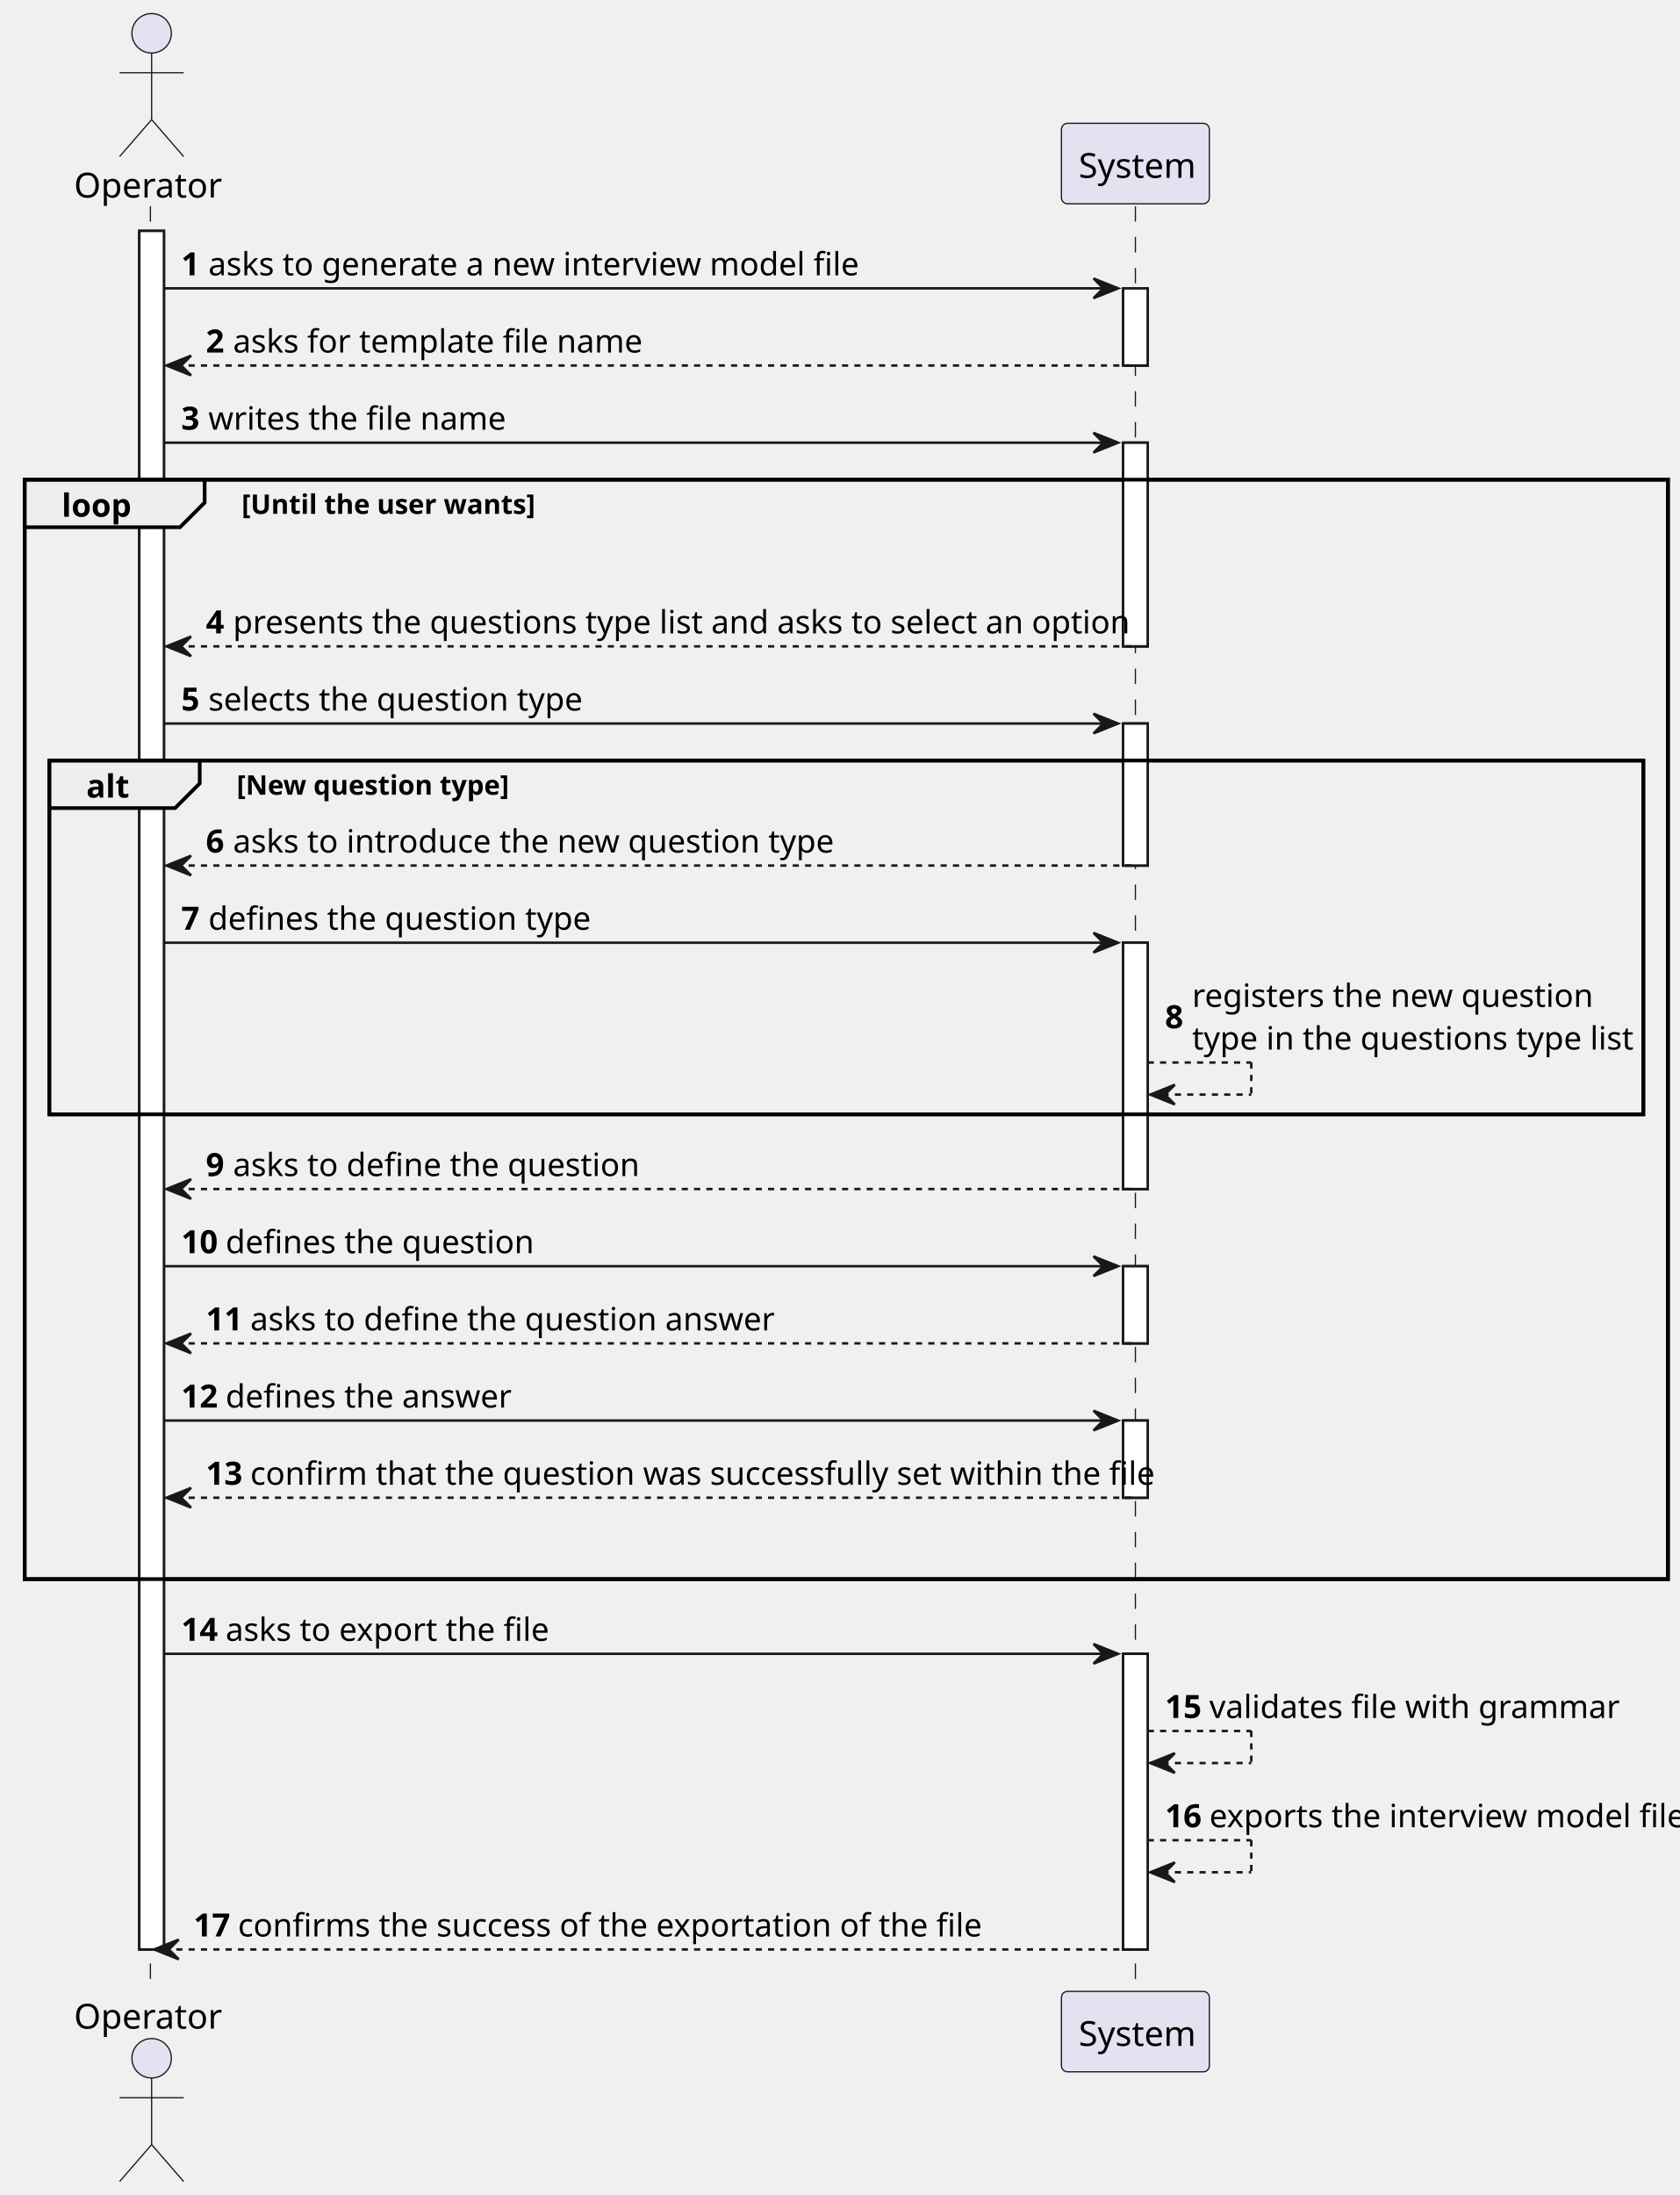
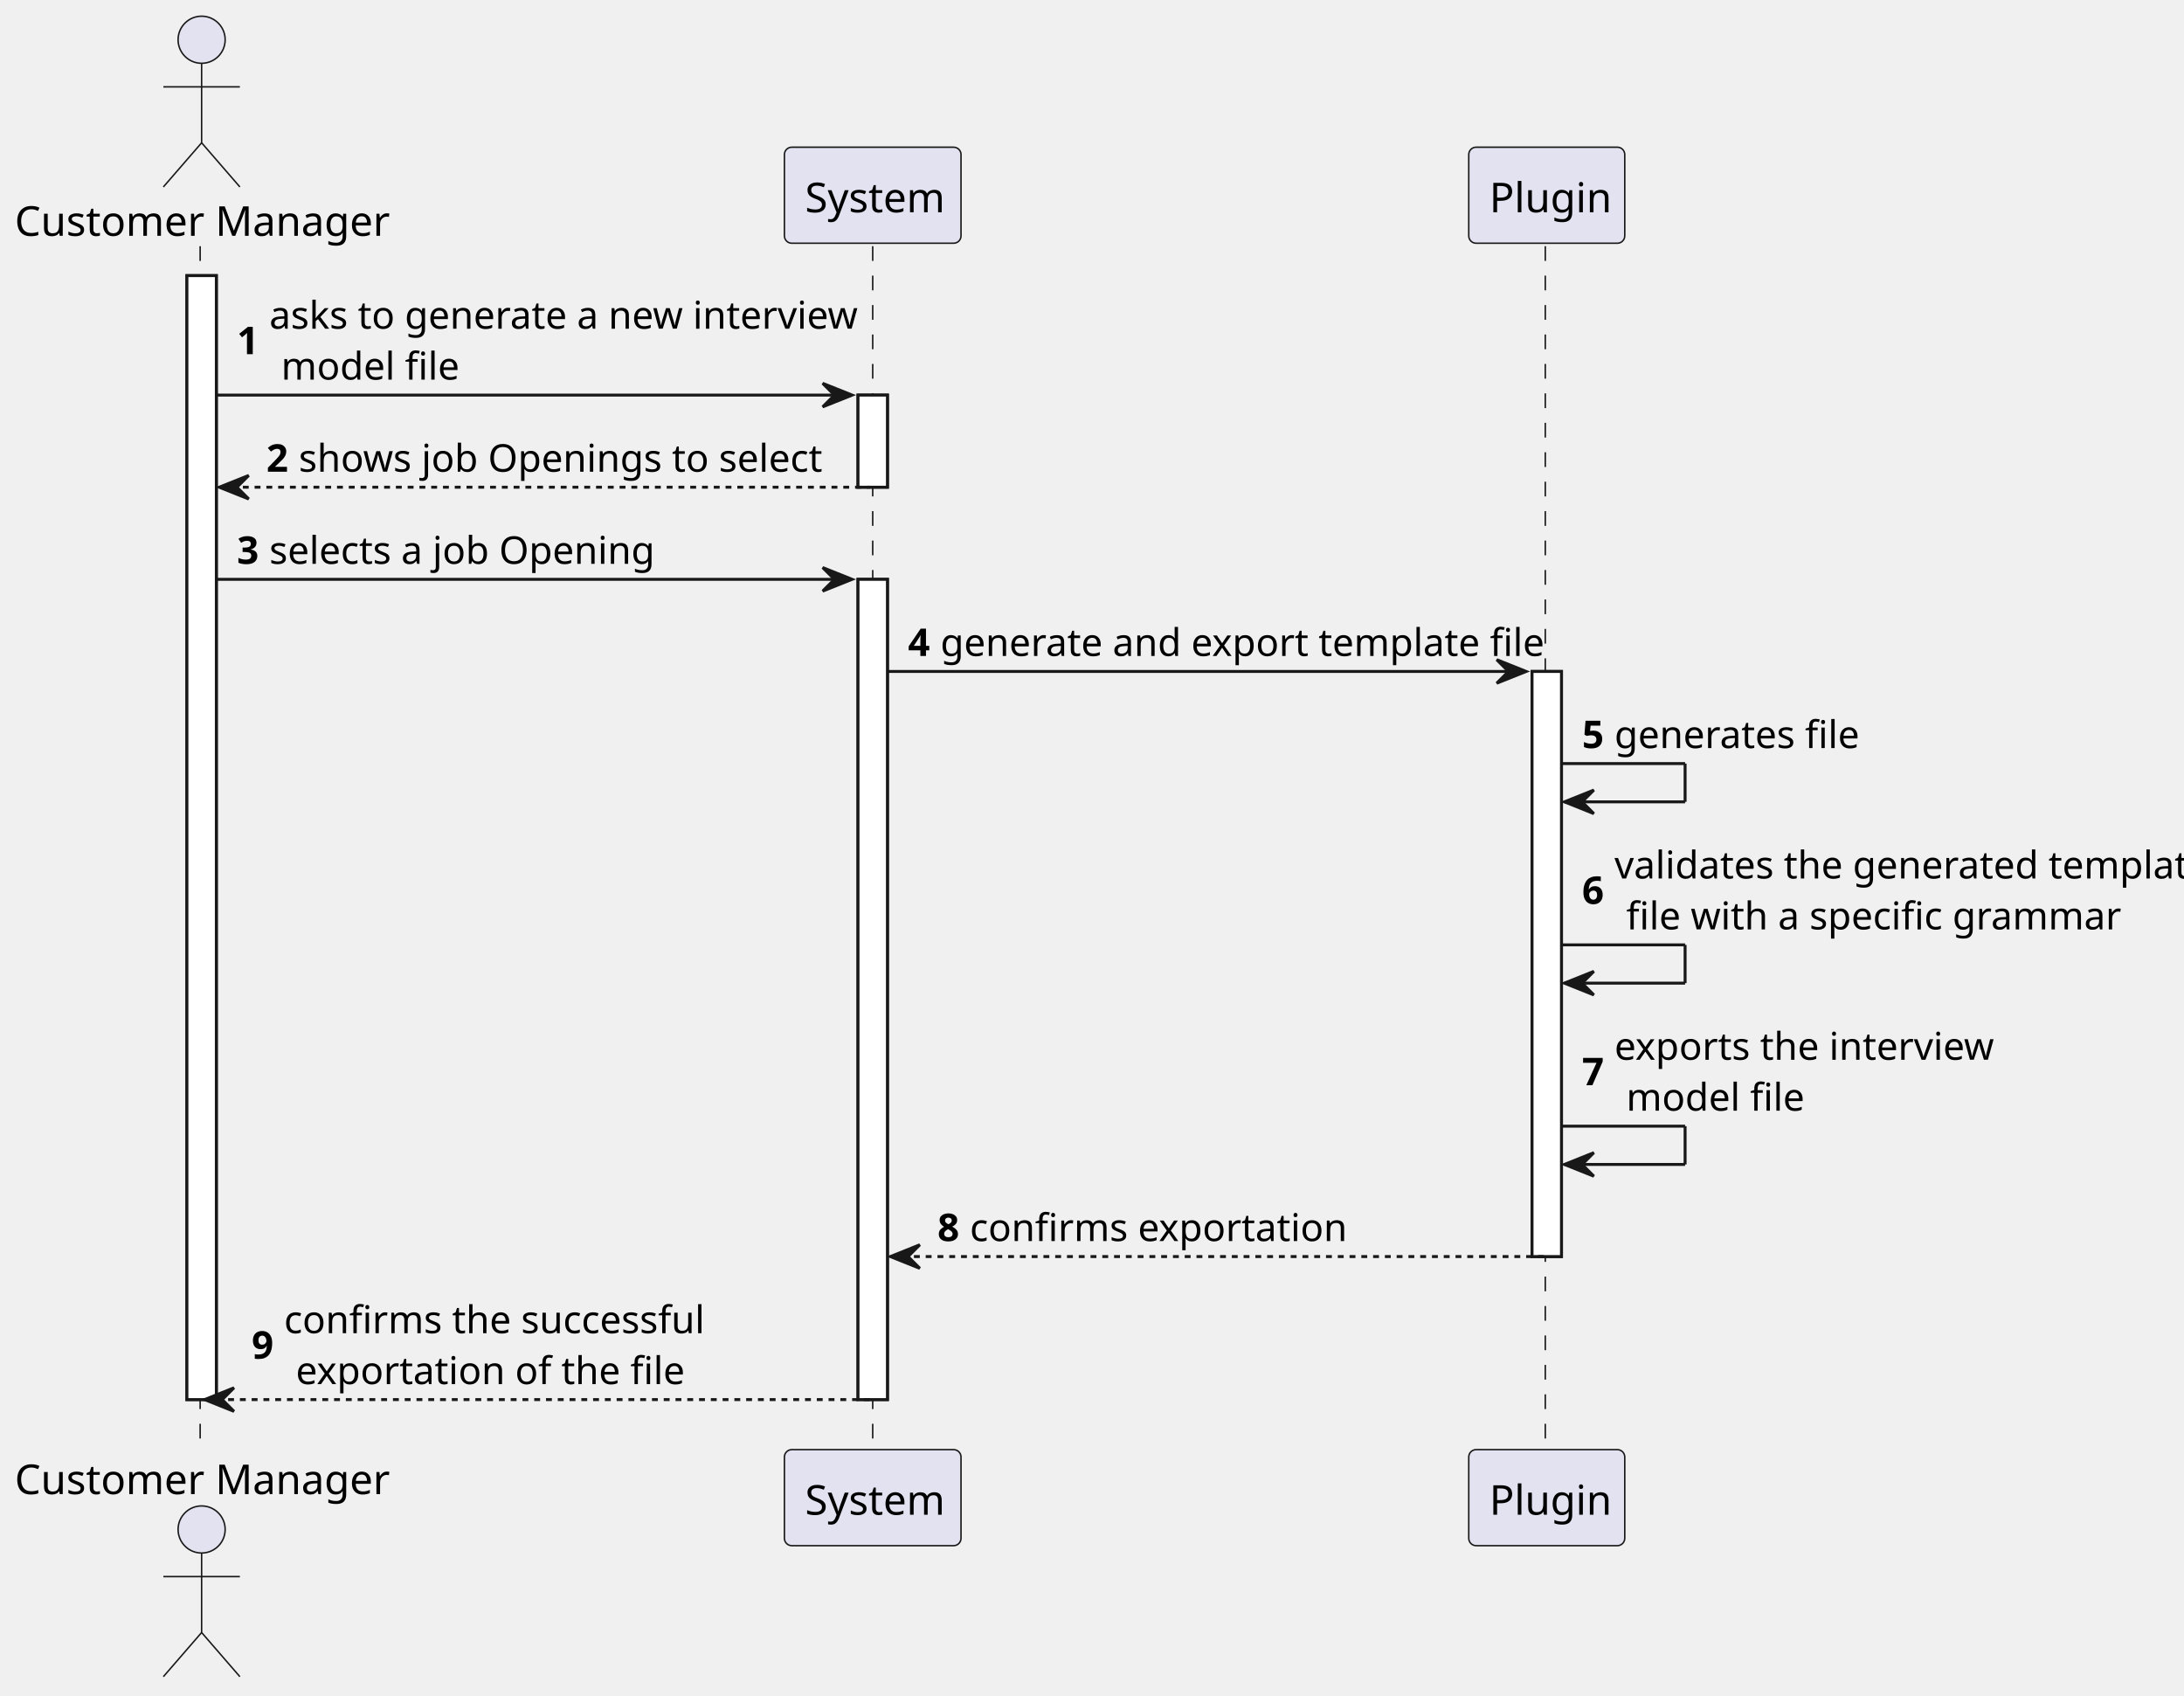
- <svg xmlns="http://www.w3.org/2000/svg" contentStyleType="text/css" height="712.8px" preserveAspectRatio="none" style="width:545px;height:712px;background:#FFFFFF;" version="1.1" viewBox="0 0 545 712" width="545.6px" zoomAndPan="magnify">
+ <svg xmlns="http://www.w3.org/2000/svg" contentStyleType="text/css" height="576px" preserveAspectRatio="none" style="width:742px;height:576px;background:#FFFFFF;" version="1.1" viewBox="0 0 742 576" width="742px" zoomAndPan="magnify">
  <defs />
  <g>
-     <rect fill="#FFFFFF" height="557.456" style="stroke:#181818;stroke-width:0.8;" width="8" x="45.2" y="74.897" />
-     <rect fill="#FFFFFF" height="25.033" style="stroke:#181818;stroke-width:0.8;" width="8" x="364.4" y="93.53" />
-     <rect fill="#FFFFFF" height="66.066" style="stroke:#181818;stroke-width:0.8;" width="8" x="364.4" y="143.595" />
-     <rect fill="#FFFFFF" height="46.066" style="stroke:#181818;stroke-width:0.8;" width="8" x="364.4" y="234.694" />
-     <rect fill="#FFFFFF" height="79.898" style="stroke:#181818;stroke-width:0.8;" width="8" x="364.4" y="305.792" />
-     <rect fill="#FFFFFF" height="25.033" style="stroke:#181818;stroke-width:0.8;" width="8" x="364.4" y="410.723" />
-     <rect fill="#FFFFFF" height="25.033" style="stroke:#181818;stroke-width:0.8;" width="8" x="364.4" y="460.789" />
-     <rect fill="#FFFFFF" height="95.898" style="stroke:#181818;stroke-width:0.8;" width="8" x="364.4" y="536.455" />
-     <rect fill="none" height="356.627" style="stroke:#000000;stroke-width:1.2;" width="533.2" x="8" y="155.595" />
-     <rect fill="none" height="114.764" style="stroke:#000000;stroke-width:1.2;" width="517.2" x="16" y="246.694" />
-     <line style="stroke:#181818;stroke-width:0.4;stroke-dasharray:5.0,5.0;" x1="48.8" x2="48.8" y1="66.897" y2="646.753" />
-     <line style="stroke:#181818;stroke-width:0.4;stroke-dasharray:5.0,5.0;" x1="368.4" x2="368.4" y1="66.897" y2="646.753" />
-     <text fill="#000000" font-family="sans-serif" font-size="11.2" lengthAdjust="spacing" textLength="45.6" x="24" y="64.086">Operator</text>
-     <ellipse cx="49.2" cy="10.8" fill="#E2E2F0" rx="6.4" ry="6.4" style="stroke:#181818;stroke-width:0.4;" />
-     <path d="M49.2,17.2 L49.2,38.8 M38.8,23.6 L59.6,23.6 M49.2,38.8 L38.8,50.8 M49.2,38.8 L59.6,50.8 " fill="none" style="stroke:#181818;stroke-width:0.4;" />
-     <text fill="#000000" font-family="sans-serif" font-size="11.2" lengthAdjust="spacing" textLength="45.6" x="24" y="658.039">Operator</text>
-     <ellipse cx="49.2" cy="667.65" fill="#E2E2F0" rx="6.4" ry="6.4" style="stroke:#181818;stroke-width:0.4;" />
-     <path d="M49.2,674.05 L49.2,695.65 M38.8,680.45 L59.6,680.45 M49.2,695.65 L38.8,707.65 M49.2,695.65 L59.6,707.65 " fill="none" style="stroke:#181818;stroke-width:0.4;" />
-     <rect fill="#E2E2F0" height="26.097" rx="2" ry="2" style="stroke:#181818;stroke-width:0.4;" width="48" x="344.4" y="40" />
-     <text fill="#000000" font-family="sans-serif" font-size="11.2" lengthAdjust="spacing" textLength="36.8" x="350" y="57.686">System</text>
-     <rect fill="#E2E2F0" height="26.097" rx="2" ry="2" style="stroke:#181818;stroke-width:0.4;" width="48" x="344.4" y="645.953" />
-     <text fill="#000000" font-family="sans-serif" font-size="11.2" lengthAdjust="spacing" textLength="36.8" x="350" y="663.639">System</text>
-     <rect fill="#FFFFFF" height="557.456" style="stroke:#181818;stroke-width:0.8;" width="8" x="45.2" y="74.897" />
-     <rect fill="#FFFFFF" height="25.033" style="stroke:#181818;stroke-width:0.8;" width="8" x="364.4" y="93.53" />
-     <rect fill="#FFFFFF" height="66.066" style="stroke:#181818;stroke-width:0.8;" width="8" x="364.4" y="143.595" />
-     <rect fill="#FFFFFF" height="46.066" style="stroke:#181818;stroke-width:0.8;" width="8" x="364.4" y="234.694" />
-     <rect fill="#FFFFFF" height="79.898" style="stroke:#181818;stroke-width:0.8;" width="8" x="364.4" y="305.792" />
-     <rect fill="#FFFFFF" height="25.033" style="stroke:#181818;stroke-width:0.8;" width="8" x="364.4" y="410.723" />
-     <rect fill="#FFFFFF" height="25.033" style="stroke:#181818;stroke-width:0.8;" width="8" x="364.4" y="460.789" />
-     <rect fill="#FFFFFF" height="95.898" style="stroke:#181818;stroke-width:0.8;" width="8" x="364.4" y="536.455" />
-     <polygon fill="#181818" points="354.8,90.33,362.8,93.53,354.8,96.73,358,93.53" style="stroke:#181818;stroke-width:0.8;" />
-     <line style="stroke:#181818;stroke-width:0.8;" x1="53.2" x2="359.6" y1="93.53" y2="93.53" />
-     <text fill="#000000" font-family="sans-serif" font-size="10.4" font-weight="bold" lengthAdjust="spacing" textLength="5.6" x="58.8" y="89.32">1</text>
-     <text fill="#000000" font-family="sans-serif" font-size="10.4" lengthAdjust="spacing" textLength="197.6" x="67.6" y="89.32">asks to generate a new interview model file</text>
-     <polygon fill="#181818" points="62,115.362,54,118.562,62,121.763,58.8,118.562" style="stroke:#181818;stroke-width:0.8;" />
-     <line style="stroke:#181818;stroke-width:0.8;stroke-dasharray:2.0,2.0;" x1="57.2" x2="367.6" y1="118.562" y2="118.562" />
-     <text fill="#000000" font-family="sans-serif" font-size="10.4" font-weight="bold" lengthAdjust="spacing" textLength="5.6" x="66.8" y="114.352">2</text>
-     <text fill="#000000" font-family="sans-serif" font-size="10.4" lengthAdjust="spacing" textLength="124.8" x="75.6" y="114.352">asks for template file name</text>
-     <polygon fill="#181818" points="354.8,140.395,362.8,143.595,354.8,146.795,358,143.595" style="stroke:#181818;stroke-width:0.8;" />
-     <line style="stroke:#181818;stroke-width:0.8;" x1="53.2" x2="359.6" y1="143.595" y2="143.595" />
-     <text fill="#000000" font-family="sans-serif" font-size="10.4" font-weight="bold" lengthAdjust="spacing" textLength="5.6" x="58.8" y="139.385">3</text>
-     <text fill="#000000" font-family="sans-serif" font-size="10.4" lengthAdjust="spacing" textLength="89.6" x="67.6" y="139.385">writes the file name</text>
-     <path d="M8,155.595 L66.4,155.595 L66.4,163.028 L58.4,171.028 L8,171.028 L8,155.595 " fill="#EEEEEE" style="stroke:#000000;stroke-width:1.2;" />
-     <rect fill="none" height="356.627" style="stroke:#000000;stroke-width:1.2;" width="533.2" x="8" y="155.595" />
-     <text fill="#000000" font-family="sans-serif" font-size="10.4" font-weight="bold" lengthAdjust="spacing" textLength="22.4" x="20" y="167.618">loop</text>
-     <text fill="#000000" font-family="sans-serif" font-size="8.8" font-weight="bold" lengthAdjust="spacing" textLength="95.2" x="78.4" y="166.691">[Until the user wants]</text>
-     <polygon fill="#181818" points="62,206.461,54,209.661,62,212.861,58.8,209.661" style="stroke:#181818;stroke-width:0.8;" />
-     <line style="stroke:#181818;stroke-width:0.8;stroke-dasharray:2.0,2.0;" x1="57.2" x2="367.6" y1="209.661" y2="209.661" />
-     <text fill="#000000" font-family="sans-serif" font-size="10.4" font-weight="bold" lengthAdjust="spacing" textLength="5.6" x="66.8" y="205.451">4</text>
-     <text fill="#000000" font-family="sans-serif" font-size="10.4" lengthAdjust="spacing" textLength="280" x="75.6" y="205.451">presents the questions type list and asks to select an option</text>
-     <polygon fill="#181818" points="354.8,231.494,362.8,234.694,354.8,237.894,358,234.694" style="stroke:#181818;stroke-width:0.8;" />
-     <line style="stroke:#181818;stroke-width:0.8;" x1="53.2" x2="359.6" y1="234.694" y2="234.694" />
-     <text fill="#000000" font-family="sans-serif" font-size="10.4" font-weight="bold" lengthAdjust="spacing" textLength="5.6" x="58.8" y="230.484">5</text>
-     <text fill="#000000" font-family="sans-serif" font-size="10.4" lengthAdjust="spacing" textLength="116.8" x="67.6" y="230.484">selects the question type</text>
-     <path d="M16,246.694 L64.8,246.694 L64.8,254.127 L56.8,262.127 L16,262.127 L16,246.694 " fill="#EEEEEE" style="stroke:#000000;stroke-width:1.2;" />
-     <rect fill="none" height="114.764" style="stroke:#000000;stroke-width:1.2;" width="517.2" x="16" y="246.694" />
-     <text fill="#000000" font-family="sans-serif" font-size="10.4" font-weight="bold" lengthAdjust="spacing" textLength="12.8" x="28" y="258.716">alt</text>
-     <text fill="#000000" font-family="sans-serif" font-size="8.8" font-weight="bold" lengthAdjust="spacing" textLength="88.8" x="76.8" y="257.79">[New question type]</text>
-     <polygon fill="#181818" points="62,277.559,54,280.759,62,283.959,58.8,280.759" style="stroke:#181818;stroke-width:0.8;" />
-     <line style="stroke:#181818;stroke-width:0.8;stroke-dasharray:2.0,2.0;" x1="57.2" x2="367.6" y1="280.759" y2="280.759" />
-     <text fill="#000000" font-family="sans-serif" font-size="10.4" font-weight="bold" lengthAdjust="spacing" textLength="5.6" x="66.8" y="276.549">6</text>
-     <text fill="#000000" font-family="sans-serif" font-size="10.4" lengthAdjust="spacing" textLength="184.8" x="75.6" y="276.549">asks to introduce the new question type</text>
-     <polygon fill="#181818" points="354.8,302.592,362.8,305.792,354.8,308.992,358,305.792" style="stroke:#181818;stroke-width:0.8;" />
-     <line style="stroke:#181818;stroke-width:0.8;" x1="53.2" x2="359.6" y1="305.792" y2="305.792" />
-     <text fill="#000000" font-family="sans-serif" font-size="10.4" font-weight="bold" lengthAdjust="spacing" textLength="5.6" x="58.8" y="301.582">7</text>
-     <text fill="#000000" font-family="sans-serif" font-size="10.4" lengthAdjust="spacing" textLength="116" x="67.6" y="301.582">defines the question type</text>
-     <line style="stroke:#181818;stroke-width:0.8;stroke-dasharray:2.0,2.0;" x1="372.4" x2="406" y1="344.658" y2="344.658" />
-     <line style="stroke:#181818;stroke-width:0.8;stroke-dasharray:2.0,2.0;" x1="406" x2="406" y1="344.658" y2="355.058" />
-     <line style="stroke:#181818;stroke-width:0.8;stroke-dasharray:2.0,2.0;" x1="373.2" x2="406" y1="355.058" y2="355.058" />
-     <polygon fill="#181818" points="381.2,351.858,373.2,355.058,381.2,358.258,378,355.058" style="stroke:#181818;stroke-width:0.8;" />
-     <text fill="#000000" font-family="sans-serif" font-size="10.4" font-weight="bold" lengthAdjust="spacing" textLength="5.6" x="378" y="333.531">8</text>
-     <text fill="#000000" font-family="sans-serif" font-size="10.4" lengthAdjust="spacing" textLength="121.6" x="386.8" y="326.615">registers the new question</text>
-     <text fill="#000000" font-family="sans-serif" font-size="10.4" lengthAdjust="spacing" textLength="136.8" x="386.8" y="340.448">type in the questions type list</text>
-     <polygon fill="#181818" points="62,382.491,54,385.691,62,388.891,58.8,385.691" style="stroke:#181818;stroke-width:0.8;" />
-     <line style="stroke:#181818;stroke-width:0.8;stroke-dasharray:2.0,2.0;" x1="57.2" x2="367.6" y1="385.691" y2="385.691" />
-     <text fill="#000000" font-family="sans-serif" font-size="10.4" font-weight="bold" lengthAdjust="spacing" textLength="5.6" x="66.8" y="381.481">9</text>
-     <text fill="#000000" font-family="sans-serif" font-size="10.4" lengthAdjust="spacing" textLength="124.8" x="75.6" y="381.481">asks to define the question</text>
-     <polygon fill="#181818" points="354.8,407.523,362.8,410.723,354.8,413.923,358,410.723" style="stroke:#181818;stroke-width:0.8;" />
-     <line style="stroke:#181818;stroke-width:0.8;" x1="53.2" x2="359.6" y1="410.723" y2="410.723" />
-     <text fill="#000000" font-family="sans-serif" font-size="10.4" font-weight="bold" lengthAdjust="spacing" textLength="11.2" x="58.8" y="406.513">10</text>
-     <text fill="#000000" font-family="sans-serif" font-size="10.4" lengthAdjust="spacing" textLength="92.8" x="73.2" y="406.513">defines the question</text>
-     <polygon fill="#181818" points="62,432.556,54,435.756,62,438.956,58.8,435.756" style="stroke:#181818;stroke-width:0.8;" />
-     <line style="stroke:#181818;stroke-width:0.8;stroke-dasharray:2.0,2.0;" x1="57.2" x2="367.6" y1="435.756" y2="435.756" />
-     <text fill="#000000" font-family="sans-serif" font-size="10.4" font-weight="bold" lengthAdjust="spacing" textLength="11.2" x="66.8" y="431.546">11</text>
-     <text fill="#000000" font-family="sans-serif" font-size="10.4" lengthAdjust="spacing" textLength="160.8" x="81.2" y="431.546">asks to define the question answer</text>
-     <polygon fill="#181818" points="354.8,457.589,362.8,460.789,354.8,463.989,358,460.789" style="stroke:#181818;stroke-width:0.8;" />
-     <line style="stroke:#181818;stroke-width:0.8;" x1="53.2" x2="359.6" y1="460.789" y2="460.789" />
-     <text fill="#000000" font-family="sans-serif" font-size="10.4" font-weight="bold" lengthAdjust="spacing" textLength="11.2" x="58.8" y="456.579">12</text>
-     <text fill="#000000" font-family="sans-serif" font-size="10.4" lengthAdjust="spacing" textLength="86.4" x="73.2" y="456.579">defines the answer</text>
-     <polygon fill="#181818" points="62,482.622,54,485.822,62,489.022,58.8,485.822" style="stroke:#181818;stroke-width:0.8;" />
-     <line style="stroke:#181818;stroke-width:0.8;stroke-dasharray:2.0,2.0;" x1="57.2" x2="367.6" y1="485.822" y2="485.822" />
-     <text fill="#000000" font-family="sans-serif" font-size="10.4" font-weight="bold" lengthAdjust="spacing" textLength="11.2" x="66.8" y="481.612">13</text>
-     <text fill="#000000" font-family="sans-serif" font-size="10.4" lengthAdjust="spacing" textLength="277.6" x="81.2" y="481.612">confirm that the question was successfully set within the file</text>
-     <polygon fill="#181818" points="354.8,533.255,362.8,536.455,354.8,539.655,358,536.455" style="stroke:#181818;stroke-width:0.8;" />
-     <line style="stroke:#181818;stroke-width:0.8;" x1="53.2" x2="359.6" y1="536.455" y2="536.455" />
-     <text fill="#000000" font-family="sans-serif" font-size="10.4" font-weight="bold" lengthAdjust="spacing" textLength="11.2" x="58.8" y="532.245">14</text>
-     <text fill="#000000" font-family="sans-serif" font-size="10.4" lengthAdjust="spacing" textLength="100" x="73.2" y="532.245">asks to export the file</text>
-     <line style="stroke:#181818;stroke-width:0.8;stroke-dasharray:2.0,2.0;" x1="372.4" x2="406" y1="561.487" y2="561.487" />
-     <line style="stroke:#181818;stroke-width:0.8;stroke-dasharray:2.0,2.0;" x1="406" x2="406" y1="561.487" y2="571.888" />
-     <line style="stroke:#181818;stroke-width:0.8;stroke-dasharray:2.0,2.0;" x1="373.2" x2="406" y1="571.888" y2="571.888" />
-     <polygon fill="#181818" points="381.2,568.688,373.2,571.888,381.2,575.087,378,571.888" style="stroke:#181818;stroke-width:0.8;" />
-     <text fill="#000000" font-family="sans-serif" font-size="10.4" font-weight="bold" lengthAdjust="spacing" textLength="11.2" x="378" y="557.277">15</text>
-     <text fill="#000000" font-family="sans-serif" font-size="10.4" lengthAdjust="spacing" textLength="121.6" x="392.4" y="557.277">validates file with grammar</text>
-     <line style="stroke:#181818;stroke-width:0.8;stroke-dasharray:2.0,2.0;" x1="372.4" x2="406" y1="596.92" y2="596.92" />
-     <line style="stroke:#181818;stroke-width:0.8;stroke-dasharray:2.0,2.0;" x1="406" x2="406" y1="596.92" y2="607.32" />
-     <line style="stroke:#181818;stroke-width:0.8;stroke-dasharray:2.0,2.0;" x1="373.2" x2="406" y1="607.32" y2="607.32" />
-     <polygon fill="#181818" points="381.2,604.12,373.2,607.32,381.2,610.52,378,607.32" style="stroke:#181818;stroke-width:0.8;" />
-     <text fill="#000000" font-family="sans-serif" font-size="10.4" font-weight="bold" lengthAdjust="spacing" textLength="11.2" x="378" y="592.71">16</text>
-     <text fill="#000000" font-family="sans-serif" font-size="10.4" lengthAdjust="spacing" textLength="141.6" x="392.4" y="592.71">exports the interview model file</text>
-     <polygon fill="#181818" points="58,629.153,50,632.353,58,635.553,54.8,632.353" style="stroke:#181818;stroke-width:0.8;" />
-     <line style="stroke:#181818;stroke-width:0.8;stroke-dasharray:2.0,2.0;" x1="53.2" x2="367.6" y1="632.353" y2="632.353" />
-     <text fill="#000000" font-family="sans-serif" font-size="10.4" font-weight="bold" lengthAdjust="spacing" textLength="11.2" x="62.8" y="628.143">17</text>
-     <text fill="#000000" font-family="sans-serif" font-size="10.4" lengthAdjust="spacing" textLength="227.2" x="77.2" y="628.143">confirms the success of the exportation of the file</text>
+     <rect fill="#FFFFFF" height="381.783" style="stroke:#181818;stroke-width:1.0;" width="10" x="63.5" y="93.621" />
+     <rect fill="#FFFFFF" height="31.291" style="stroke:#181818;stroke-width:1.0;" width="10" x="291.5" y="134.203" />
+     <rect fill="#FFFFFF" height="278.619" style="stroke:#181818;stroke-width:1.0;" width="10" x="291.5" y="196.785" />
+     <rect fill="#FFFFFF" height="198.746" style="stroke:#181818;stroke-width:1.0;" width="10" x="520.5" y="228.076" />
+     <line style="stroke:#181818;stroke-width:0.5;stroke-dasharray:5.0,5.0;" x1="68" x2="68" y1="83.621" y2="493.404" />
+     <line style="stroke:#181818;stroke-width:0.5;stroke-dasharray:5.0,5.0;" x1="296.5" x2="296.5" y1="83.621" y2="493.404" />
+     <line style="stroke:#181818;stroke-width:0.5;stroke-dasharray:5.0,5.0;" x1="525" x2="525" y1="83.621" y2="493.404" />
+     <text fill="#000000" font-family="sans-serif" font-size="14" lengthAdjust="spacing" textLength="121" x="5" y="80.107">Customer Manager</text>
+     <ellipse cx="68.5" cy="13.5" fill="#E2E2F0" rx="8" ry="8" style="stroke:#181818;stroke-width:0.5;" />
+     <path d="M68.5,21.5 L68.5,48.5 M55.5,29.5 L81.5,29.5 M68.5,48.5 L55.5,63.5 M68.5,48.5 L81.5,63.5 " fill="none" style="stroke:#181818;stroke-width:0.5;" />
+     <text fill="#000000" font-family="sans-serif" font-size="14" lengthAdjust="spacing" textLength="121" x="5" y="507.512">Customer Manager</text>
+     <ellipse cx="68.5" cy="519.525" fill="#E2E2F0" rx="8" ry="8" style="stroke:#181818;stroke-width:0.5;" />
+     <path d="M68.5,527.525 L68.5,554.525 M55.5,535.525 L81.5,535.525 M68.5,554.525 L55.5,569.525 M68.5,554.525 L81.5,569.525 " fill="none" style="stroke:#181818;stroke-width:0.5;" />
+     <rect fill="#E2E2F0" height="32.621" rx="2.5" ry="2.5" style="stroke:#181818;stroke-width:0.5;" width="60" x="266.5" y="50" />
+     <text fill="#000000" font-family="sans-serif" font-size="14" lengthAdjust="spacing" textLength="46" x="273.5" y="72.107">System</text>
+     <rect fill="#E2E2F0" height="32.621" rx="2.5" ry="2.5" style="stroke:#181818;stroke-width:0.5;" width="60" x="266.5" y="492.404" />
+     <text fill="#000000" font-family="sans-serif" font-size="14" lengthAdjust="spacing" textLength="46" x="273.5" y="514.512">System</text>
+     <rect fill="#E2E2F0" height="32.621" rx="2.5" ry="2.5" style="stroke:#181818;stroke-width:0.5;" width="53" x="499" y="50" />
+     <text fill="#000000" font-family="sans-serif" font-size="14" lengthAdjust="spacing" textLength="39" x="506" y="72.107">Plugin</text>
+     <rect fill="#E2E2F0" height="32.621" rx="2.5" ry="2.5" style="stroke:#181818;stroke-width:0.5;" width="53" x="499" y="492.404" />
+     <text fill="#000000" font-family="sans-serif" font-size="14" lengthAdjust="spacing" textLength="39" x="506" y="514.512">Plugin</text>
+     <rect fill="#FFFFFF" height="381.783" style="stroke:#181818;stroke-width:1.0;" width="10" x="63.5" y="93.621" />
+     <rect fill="#FFFFFF" height="31.291" style="stroke:#181818;stroke-width:1.0;" width="10" x="291.5" y="134.203" />
+     <rect fill="#FFFFFF" height="278.619" style="stroke:#181818;stroke-width:1.0;" width="10" x="291.5" y="196.785" />
+     <rect fill="#FFFFFF" height="198.746" style="stroke:#181818;stroke-width:1.0;" width="10" x="520.5" y="228.076" />
+     <polygon fill="#181818" points="279.5,130.203,289.5,134.203,279.5,138.203,283.5,134.203" style="stroke:#181818;stroke-width:1.0;" />
+     <line style="stroke:#181818;stroke-width:1.0;" x1="73.5" x2="285.5" y1="134.203" y2="134.203" />
+     <text fill="#000000" font-family="sans-serif" font-size="13" font-weight="bold" lengthAdjust="spacing" textLength="7" x="80.5" y="120.295">1</text>
+     <text fill="#000000" font-family="sans-serif" font-size="13" lengthAdjust="spacing" textLength="188" x="91.5" y="111.649">asks to generate a new interview</text>
+     <text fill="#000000" font-family="sans-serif" font-size="13" lengthAdjust="spacing" textLength="55" x="95.5" y="128.94">model file</text>
+     <polygon fill="#181818" points="84.5,161.494,74.5,165.494,84.5,169.494,80.5,165.494" style="stroke:#181818;stroke-width:1.0;" />
+     <line style="stroke:#181818;stroke-width:1.0;stroke-dasharray:2.0,2.0;" x1="78.5" x2="295.5" y1="165.494" y2="165.494" />
+     <text fill="#000000" font-family="sans-serif" font-size="13" font-weight="bold" lengthAdjust="spacing" textLength="7" x="90.5" y="160.231">2</text>
+     <text fill="#000000" font-family="sans-serif" font-size="13" lengthAdjust="spacing" textLength="171" x="101.5" y="160.231">shows job Openings to select</text>
+     <polygon fill="#181818" points="279.5,192.785,289.5,196.785,279.5,200.785,283.5,196.785" style="stroke:#181818;stroke-width:1.0;" />
+     <line style="stroke:#181818;stroke-width:1.0;" x1="73.5" x2="285.5" y1="196.785" y2="196.785" />
+     <text fill="#000000" font-family="sans-serif" font-size="13" font-weight="bold" lengthAdjust="spacing" textLength="7" x="80.5" y="191.523">3</text>
+     <text fill="#000000" font-family="sans-serif" font-size="13" lengthAdjust="spacing" textLength="126" x="91.5" y="191.523">selects a job Opening</text>
+     <polygon fill="#181818" points="508.5,224.076,518.5,228.076,508.5,232.076,512.5,228.076" style="stroke:#181818;stroke-width:1.0;" />
+     <line style="stroke:#181818;stroke-width:1.0;" x1="301.5" x2="514.5" y1="228.076" y2="228.076" />
+     <text fill="#000000" font-family="sans-serif" font-size="13" font-weight="bold" lengthAdjust="spacing" textLength="7" x="308.5" y="222.814">4</text>
+     <text fill="#000000" font-family="sans-serif" font-size="13" lengthAdjust="spacing" textLength="189" x="319.5" y="222.814">generate and export template file</text>
+     <line style="stroke:#181818;stroke-width:1.0;" x1="530.5" x2="572.5" y1="259.367" y2="259.367" />
+     <line style="stroke:#181818;stroke-width:1.0;" x1="572.5" x2="572.5" y1="259.367" y2="272.367" />
+     <line style="stroke:#181818;stroke-width:1.0;" x1="531.5" x2="572.5" y1="272.367" y2="272.367" />
+     <polygon fill="#181818" points="541.5,268.367,531.5,272.367,541.5,276.367,537.5,272.367" style="stroke:#181818;stroke-width:1.0;" />
+     <text fill="#000000" font-family="sans-serif" font-size="13" font-weight="bold" lengthAdjust="spacing" textLength="7" x="537.5" y="254.105">5</text>
+     <text fill="#000000" font-family="sans-serif" font-size="13" lengthAdjust="spacing" textLength="77" x="548.5" y="254.105">generates file</text>
+     <line style="stroke:#181818;stroke-width:1.0;" x1="530.5" x2="572.5" y1="320.949" y2="320.949" />
+     <line style="stroke:#181818;stroke-width:1.0;" x1="572.5" x2="572.5" y1="320.949" y2="333.949" />
+     <line style="stroke:#181818;stroke-width:1.0;" x1="531.5" x2="572.5" y1="333.949" y2="333.949" />
+     <polygon fill="#181818" points="541.5,329.949,531.5,333.949,541.5,337.949,537.5,333.949" style="stroke:#181818;stroke-width:1.0;" />
+     <text fill="#000000" font-family="sans-serif" font-size="13" font-weight="bold" lengthAdjust="spacing" textLength="7" x="537.5" y="307.041">6</text>
+     <text fill="#000000" font-family="sans-serif" font-size="13" lengthAdjust="spacing" textLength="187" x="548.5" y="298.396">validates the generated template</text>
+     <text fill="#000000" font-family="sans-serif" font-size="13" lengthAdjust="spacing" textLength="157" x="552.5" y="315.687">file with a specific grammar</text>
+     <line style="stroke:#181818;stroke-width:1.0;" x1="530.5" x2="572.5" y1="382.531" y2="382.531" />
+     <line style="stroke:#181818;stroke-width:1.0;" x1="572.5" x2="572.5" y1="382.531" y2="395.531" />
+     <line style="stroke:#181818;stroke-width:1.0;" x1="531.5" x2="572.5" y1="395.531" y2="395.531" />
+     <polygon fill="#181818" points="541.5,391.531,531.5,395.531,541.5,399.531,537.5,395.531" style="stroke:#181818;stroke-width:1.0;" />
+     <text fill="#000000" font-family="sans-serif" font-size="13" font-weight="bold" lengthAdjust="spacing" textLength="7" x="537.5" y="368.623">7</text>
+     <text fill="#000000" font-family="sans-serif" font-size="13" lengthAdjust="spacing" textLength="118" x="548.5" y="359.978">exports the interview</text>
+     <text fill="#000000" font-family="sans-serif" font-size="13" lengthAdjust="spacing" textLength="55" x="552.5" y="377.269">model file</text>
+     <polygon fill="#181818" points="312.5,422.822,302.5,426.822,312.5,430.822,308.5,426.822" style="stroke:#181818;stroke-width:1.0;" />
+     <line style="stroke:#181818;stroke-width:1.0;stroke-dasharray:2.0,2.0;" x1="306.5" x2="524.5" y1="426.822" y2="426.822" />
+     <text fill="#000000" font-family="sans-serif" font-size="13" font-weight="bold" lengthAdjust="spacing" textLength="7" x="318.5" y="421.56">8</text>
+     <text fill="#000000" font-family="sans-serif" font-size="13" lengthAdjust="spacing" textLength="117" x="329.5" y="421.56">confirms exportation</text>
+     <polygon fill="#181818" points="79.5,471.404,69.5,475.404,79.5,479.404,75.5,475.404" style="stroke:#181818;stroke-width:1.0;" />
+     <line style="stroke:#181818;stroke-width:1.0;stroke-dasharray:2.0,2.0;" x1="73.5" x2="295.5" y1="475.404" y2="475.404" />
+     <text fill="#000000" font-family="sans-serif" font-size="13" font-weight="bold" lengthAdjust="spacing" textLength="7" x="85.5" y="461.496">9</text>
+     <text fill="#000000" font-family="sans-serif" font-size="13" lengthAdjust="spacing" textLength="137" x="96.5" y="452.851">confirms the successful</text>
+     <text fill="#000000" font-family="sans-serif" font-size="13" lengthAdjust="spacing" textLength="120" x="100.5" y="470.142">exportation of the file</text>
  </g>
</svg>
